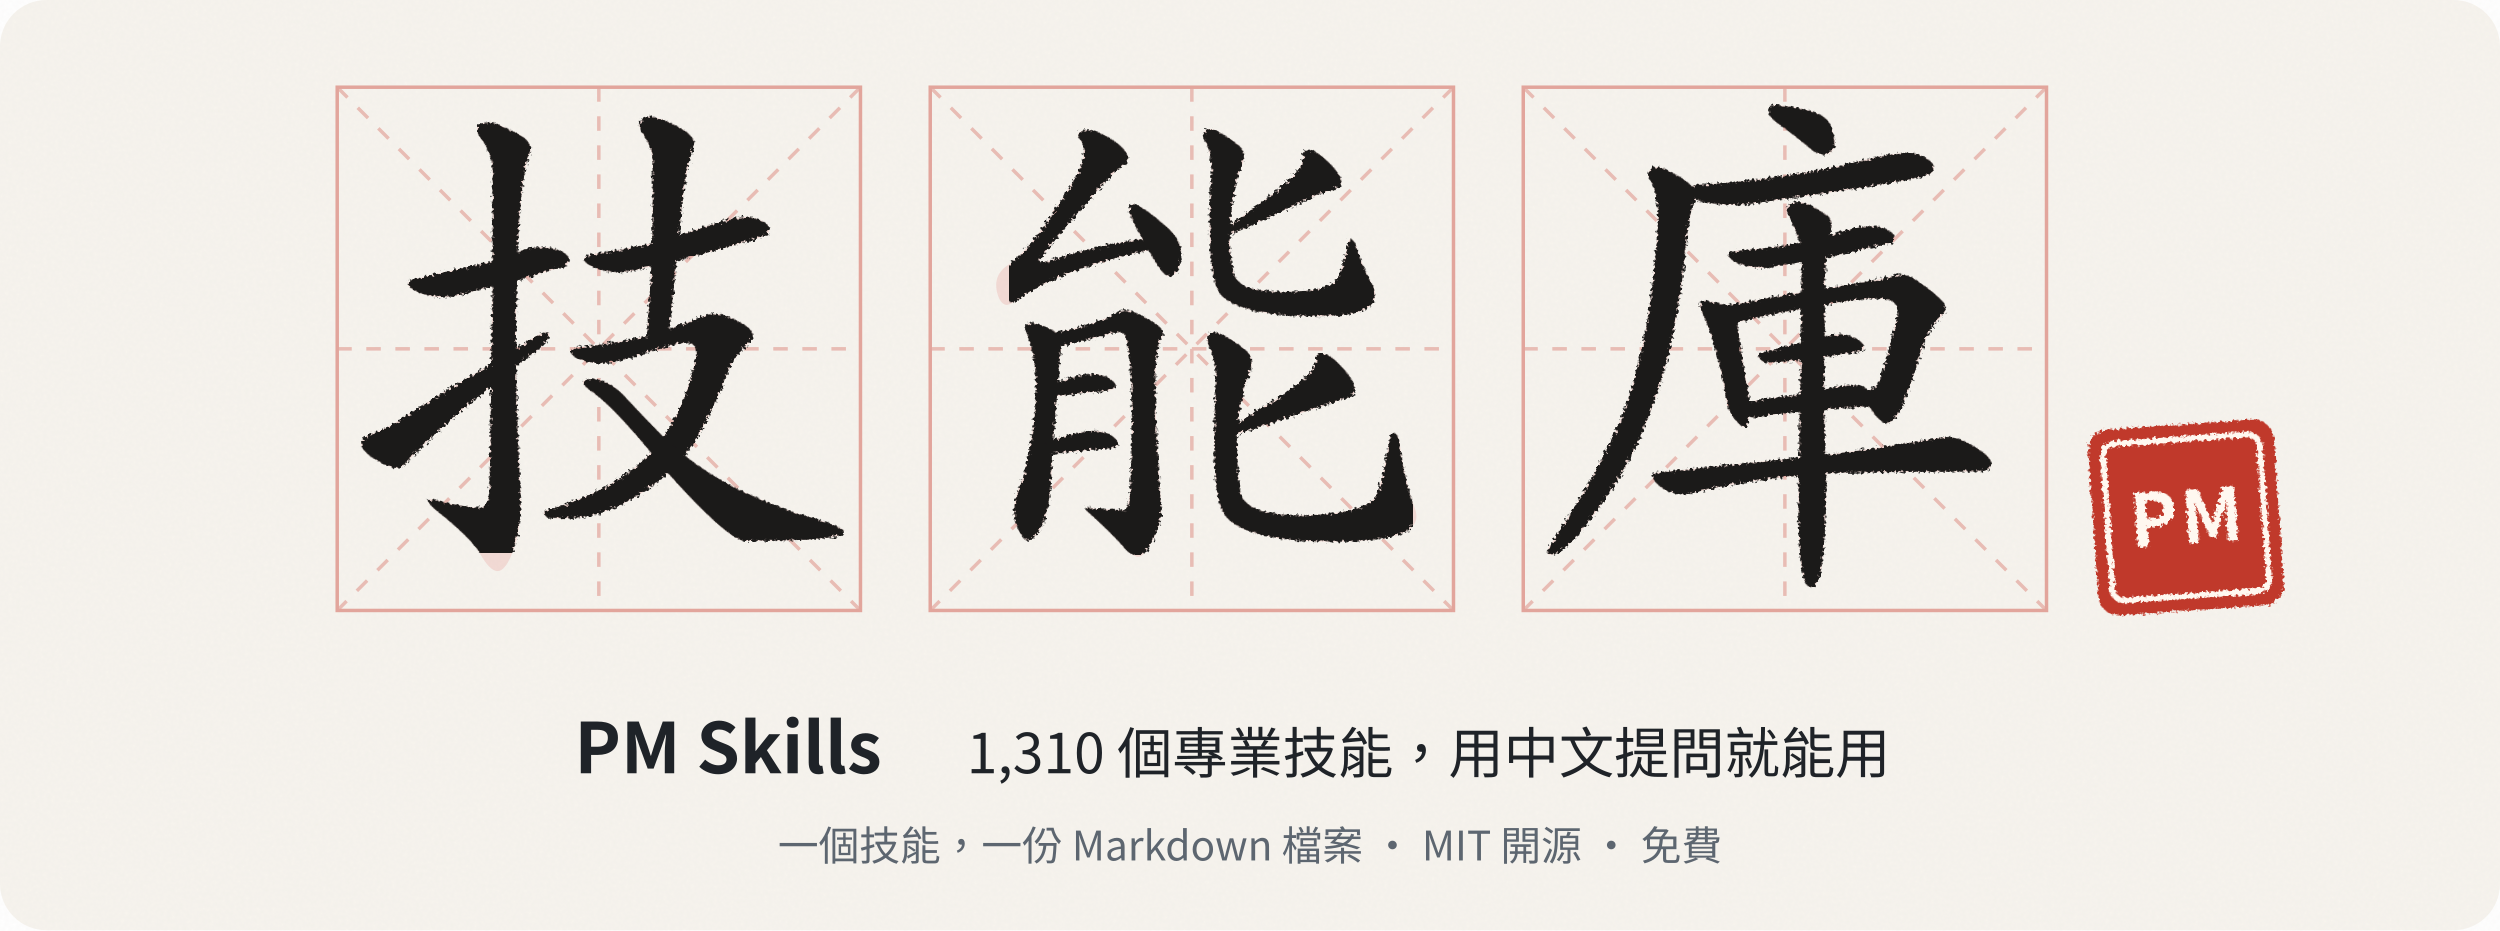
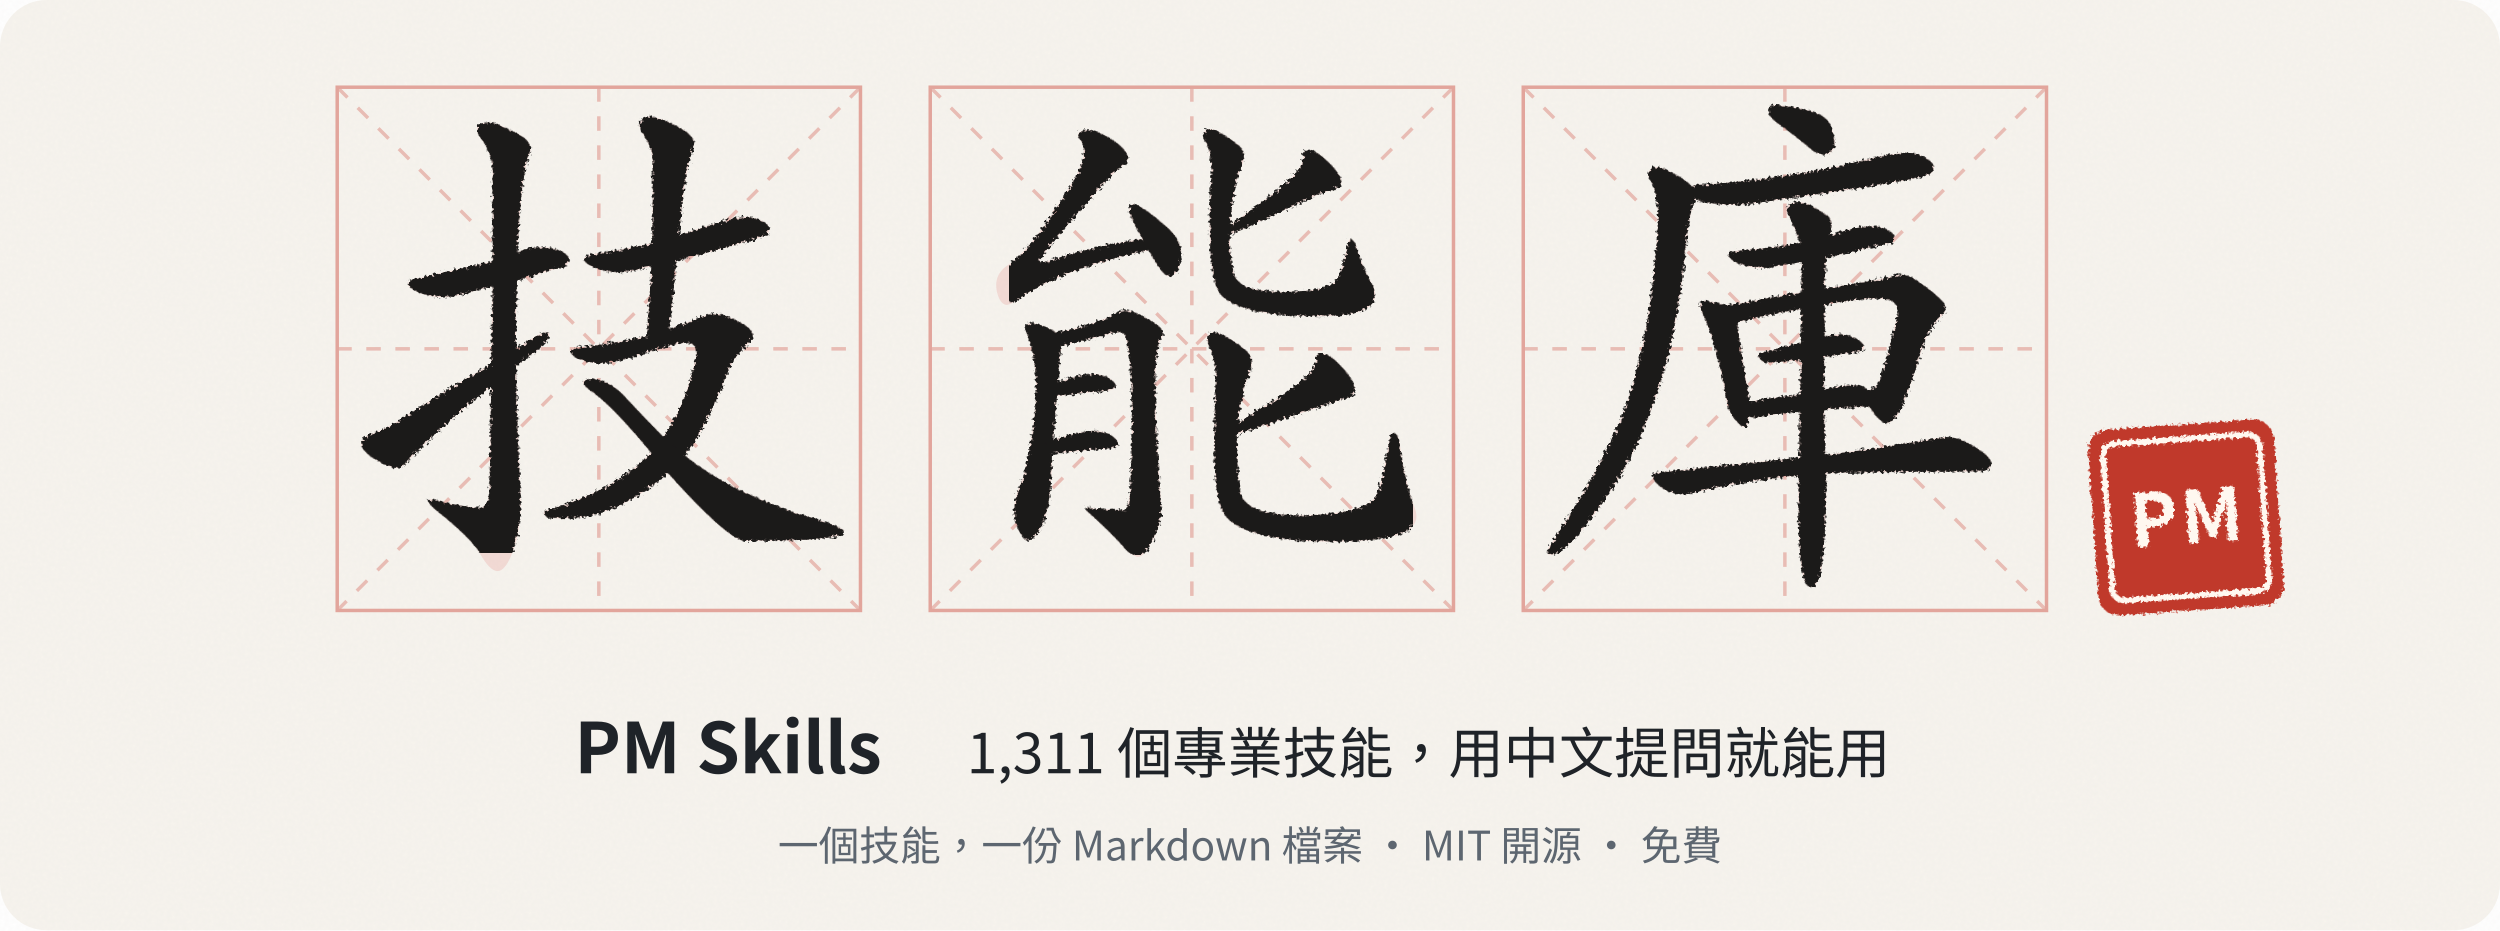
- <svg xmlns="http://www.w3.org/2000/svg" width="860" height="320" viewBox="0 0 860 320" role="img" aria-label="書法動畫：「技能庫」三個字一筆一畫寫出來，最後蓋上 PM 印章。PM Skills，1,310 個專業技能，用中文提問就能用">
+ <svg xmlns="http://www.w3.org/2000/svg" width="860" height="320" viewBox="0 0 860 320" role="img" aria-label="書法動畫：「技能庫」三個字一筆一畫寫出來，最後蓋上 PM 印章。PM Skills，1,311 個專業技能，用中文提問就能用">
  <style>
text{font-family:"PingFang TC","Noto Sans CJK TC","Microsoft JhengHei",sans-serif}
@keyframes k0{0%,2.86%{stroke-dashoffset:302;opacity:0}2.93%{opacity:1}4.00%,91.43%{stroke-dashoffset:0;opacity:1}96.43%,100%{stroke-dashoffset:0;opacity:0}}.k0{animation:k0 14s infinite;stroke-dasharray:298 898;stroke-dashoffset:0}
@keyframes k1{0%,4.43%{stroke-dashoffset:946;opacity:0}4.50%{opacity:1}7.23%,91.43%{stroke-dashoffset:0;opacity:1}96.43%,100%{stroke-dashoffset:0;opacity:0}}.k1{animation:k1 14s infinite;stroke-dasharray:942 1542;stroke-dashoffset:0}
@keyframes k2{0%,7.66%{stroke-dashoffset:420;opacity:0}7.73%{opacity:1}8.90%,91.43%{stroke-dashoffset:0;opacity:1}96.43%,100%{stroke-dashoffset:0;opacity:0}}.k2{animation:k2 14s infinite;stroke-dasharray:416 1016;stroke-dashoffset:0}
@keyframes k3{0%,9.33%{stroke-dashoffset:349;opacity:0}9.40%{opacity:1}10.47%,91.43%{stroke-dashoffset:0;opacity:1}96.43%,100%{stroke-dashoffset:0;opacity:0}}.k3{animation:k3 14s infinite;stroke-dasharray:345 945;stroke-dashoffset:0}
@keyframes k4{0%,10.90%{stroke-dashoffset:436;opacity:0}10.97%{opacity:1}12.18%,91.43%{stroke-dashoffset:0;opacity:1}96.43%,100%{stroke-dashoffset:0;opacity:0}}.k4{animation:k4 14s infinite;stroke-dasharray:432 1032;stroke-dashoffset:0}
@keyframes k5{0%,12.61%{stroke-dashoffset:806;opacity:0}12.68%{opacity:1}15.00%,91.43%{stroke-dashoffset:0;opacity:1}96.43%,100%{stroke-dashoffset:0;opacity:0}}.k5{animation:k5 14s infinite;stroke-dasharray:802 1402;stroke-dashoffset:0}
@keyframes k6{0%,15.43%{stroke-dashoffset:606;opacity:0}15.50%{opacity:1}17.22%,91.43%{stroke-dashoffset:0;opacity:1}96.43%,100%{stroke-dashoffset:0;opacity:0}}.k6{animation:k6 14s infinite;stroke-dasharray:602 1202;stroke-dashoffset:0}
@keyframes k7{0%,19.43%{stroke-dashoffset:570;opacity:0}19.51%{opacity:1}21.12%,91.43%{stroke-dashoffset:0;opacity:1}96.43%,100%{stroke-dashoffset:0;opacity:0}}.k7{animation:k7 14s infinite;stroke-dasharray:566 1166;stroke-dashoffset:0}
@keyframes k8{0%,21.55%{stroke-dashoffset:143;opacity:0}21.62%{opacity:1}22.69%,91.43%{stroke-dashoffset:0;opacity:1}96.43%,100%{stroke-dashoffset:0;opacity:0}}.k8{animation:k8 14s infinite;stroke-dasharray:139 739;stroke-dashoffset:0}
@keyframes k9{0%,23.12%{stroke-dashoffset:422;opacity:0}23.19%{opacity:1}24.36%,91.43%{stroke-dashoffset:0;opacity:1}96.43%,100%{stroke-dashoffset:0;opacity:0}}.k9{animation:k9 14s infinite;stroke-dasharray:418 1018;stroke-dashoffset:0}
@keyframes k10{0%,24.79%{stroke-dashoffset:658;opacity:0}24.86%{opacity:1}26.74%,91.43%{stroke-dashoffset:0;opacity:1}96.43%,100%{stroke-dashoffset:0;opacity:0}}.k10{animation:k10 14s infinite;stroke-dasharray:654 1254;stroke-dashoffset:0}
@keyframes k11{0%,27.17%{stroke-dashoffset:109;opacity:0}27.24%{opacity:1}28.31%,91.43%{stroke-dashoffset:0;opacity:1}96.43%,100%{stroke-dashoffset:0;opacity:0}}.k11{animation:k11 14s infinite;stroke-dasharray:105 705;stroke-dashoffset:0}
@keyframes k12{0%,28.74%{stroke-dashoffset:122;opacity:0}28.81%{opacity:1}29.88%,91.43%{stroke-dashoffset:0;opacity:1}96.43%,100%{stroke-dashoffset:0;opacity:0}}.k12{animation:k12 14s infinite;stroke-dasharray:118 718;stroke-dashoffset:0}
@keyframes k13{0%,30.31%{stroke-dashoffset:250;opacity:0}30.38%{opacity:1}31.45%,91.43%{stroke-dashoffset:0;opacity:1}96.43%,100%{stroke-dashoffset:0;opacity:0}}.k13{animation:k13 14s infinite;stroke-dasharray:246 846;stroke-dashoffset:0}
@keyframes k14{0%,31.88%{stroke-dashoffset:667;opacity:0}31.95%{opacity:1}33.85%,91.43%{stroke-dashoffset:0;opacity:1}96.43%,100%{stroke-dashoffset:0;opacity:0}}.k14{animation:k14 14s infinite;stroke-dasharray:663 1263;stroke-dashoffset:0}
@keyframes k15{0%,34.28%{stroke-dashoffset:252;opacity:0}34.35%{opacity:1}35.43%,91.43%{stroke-dashoffset:0;opacity:1}96.43%,100%{stroke-dashoffset:0;opacity:0}}.k15{animation:k15 14s infinite;stroke-dasharray:248 848;stroke-dashoffset:0}
@keyframes k16{0%,35.85%{stroke-dashoffset:817;opacity:0}35.93%{opacity:1}38.27%,91.43%{stroke-dashoffset:0;opacity:1}96.43%,100%{stroke-dashoffset:0;opacity:0}}.k16{animation:k16 14s infinite;stroke-dasharray:813 1413;stroke-dashoffset:0}
@keyframes k17{0%,40.49%{stroke-dashoffset:128;opacity:0}40.56%{opacity:1}41.63%,91.43%{stroke-dashoffset:0;opacity:1}96.43%,100%{stroke-dashoffset:0;opacity:0}}.k17{animation:k17 14s infinite;stroke-dasharray:124 724;stroke-dashoffset:0}
@keyframes k18{0%,42.06%{stroke-dashoffset:464;opacity:0}42.13%{opacity:1}43.43%,91.43%{stroke-dashoffset:0;opacity:1}96.43%,100%{stroke-dashoffset:0;opacity:0}}.k18{animation:k18 14s infinite;stroke-dasharray:460 1060;stroke-dashoffset:0}
@keyframes k19{0%,43.86%{stroke-dashoffset:810;opacity:0}43.93%{opacity:1}46.26%,91.43%{stroke-dashoffset:0;opacity:1}96.43%,100%{stroke-dashoffset:0;opacity:0}}.k19{animation:k19 14s infinite;stroke-dasharray:806 1406;stroke-dashoffset:0}
@keyframes k20{0%,46.68%{stroke-dashoffset:315;opacity:0}46.76%{opacity:1}47.83%,91.43%{stroke-dashoffset:0;opacity:1}96.43%,100%{stroke-dashoffset:0;opacity:0}}.k20{animation:k20 14s infinite;stroke-dasharray:311 911;stroke-dashoffset:0}
@keyframes k21{0%,48.26%{stroke-dashoffset:245;opacity:0}48.33%{opacity:1}49.40%,91.43%{stroke-dashoffset:0;opacity:1}96.43%,100%{stroke-dashoffset:0;opacity:0}}.k21{animation:k21 14s infinite;stroke-dasharray:241 841;stroke-dashoffset:0}
@keyframes k22{0%,49.83%{stroke-dashoffset:621;opacity:0}49.90%{opacity:1}51.66%,91.43%{stroke-dashoffset:0;opacity:1}96.43%,100%{stroke-dashoffset:0;opacity:0}}.k22{animation:k22 14s infinite;stroke-dasharray:617 1217;stroke-dashoffset:0}
@keyframes k23{0%,52.09%{stroke-dashoffset:194;opacity:0}52.16%{opacity:1}53.24%,91.43%{stroke-dashoffset:0;opacity:1}96.43%,100%{stroke-dashoffset:0;opacity:0}}.k23{animation:k23 14s infinite;stroke-dasharray:190 790;stroke-dashoffset:0}
@keyframes k24{0%,53.66%{stroke-dashoffset:234;opacity:0}53.74%{opacity:1}54.81%,91.43%{stroke-dashoffset:0;opacity:1}96.43%,100%{stroke-dashoffset:0;opacity:0}}.k24{animation:k24 14s infinite;stroke-dasharray:230 830;stroke-dashoffset:0}
@keyframes k25{0%,55.24%{stroke-dashoffset:651;opacity:0}55.31%{opacity:1}57.16%,91.43%{stroke-dashoffset:0;opacity:1}96.43%,100%{stroke-dashoffset:0;opacity:0}}.k25{animation:k25 14s infinite;stroke-dasharray:647 1247;stroke-dashoffset:0}
@keyframes k26{0%,57.59%{stroke-dashoffset:751;opacity:0}57.66%{opacity:1}59.81%,91.43%{stroke-dashoffset:0;opacity:1}96.43%,100%{stroke-dashoffset:0;opacity:0}}.k26{animation:k26 14s infinite;stroke-dasharray:747 1347;stroke-dashoffset:0}
@keyframes seal{0%,63.10%{opacity:0;transform:scale(1.35)}65.60%{opacity:1;transform:scale(.96)}67.03%,91.43%{opacity:1;transform:scale(1)}96.43%,100%{opacity:0;transform:scale(1)}}.seal{animation:seal 14s infinite;transform-box:fill-box;transform-origin:center}
@media (prefers-reduced-motion: reduce){[class]{animation:none!important}}
</style>
  <defs>
    <filter id="brush" x="-5%" y="-5%" width="110%" height="110%">
      <feTurbulence type="fractalNoise" baseFrequency=".9" numOctaves="2" seed="7" result="n" />
      <feDisplacementMap in="SourceGraphic" in2="n" scale="2.2" />
    </filter>
    <filter id="grain">
      <feTurbulence type="fractalNoise" baseFrequency=".75" numOctaves="2" seed="3" />
      <feColorMatrix values="0 0 0 0 .5  0 0 0 0 .45  0 0 0 0 .4  0 0 0 .07 0" />
    </filter>
    <clipPath id="c0">
      <path d="M 352 522 Q 445 549 448 551 Q 457 560 452 568 Q 445 580 414 586 Q 383 590 353 577 L 304 559 Q 163 528 160 526 Q 123 519 150 503 Q 195 479 254 497 Q 276 504 304 510 L 352 522 Z" />
    </clipPath>
    <clipPath id="c1">
      <path d="M 301 315 Q 300 224 298 112 Q 298 87 284 78 Q 280 74 209 87 Q 176 99 179 89 Q 180 82 200 67 Q 263 16 279 -12 Q 298 -46 313 -47 Q 328 -48 342 -13 Q 361 33 359 106 Q 352 230 350 354 L 350 387 Q 349 454 352 522 L 353 577 Q 359 718 374 765 Q 392 795 336 817 Q 302 836 283 829 Q 265 822 281 800 Q 303 772 304 738 Q 305 719 304 559 L 304 510 Q 303 444 301 358 L 301 315 Z" />
    </clipPath>
    <clipPath id="c2">
      <path d="M 301 358 Q 205 303 123 249 Q 87 227 63 220 Q 50 213 47 204 Q 46 194 62 180 Q 83 164 108 156 Q 124 152 135 165 Q 193 228 301 315 L 350 354 Q 365 367 381 378 Q 403 391 412 407 Q 419 422 408 420 Q 395 420 350 387 L 301 358 Z" />
    </clipPath>
    <clipPath id="c3">
      <path d="M 664 560 Q 833 605 840 611 Q 849 620 844 628 Q 837 640 806 646 Q 779 649 669 610 L 616 595 Q 564 583 504 574 Q 467 567 495 551 Q 540 527 604 547 Q 608 548 615 549 L 664 560 Z" />
    </clipPath>
    <clipPath id="c4">
      <path d="M 650 427 Q 657 496 664 560 L 669 610 Q 679 733 698 787 Q 702 797 682 814 Q 646 836 621 841 Q 605 845 596 836 Q 587 829 596 813 Q 618 779 617 755 Q 618 679 616 595 L 615 549 Q 611 485 606 413 C 604 383 647 397 650 427 Z" />
    </clipPath>
    <clipPath id="c5">
      <path d="M 679 180 Q 716 219 765 344 Q 778 375 801 395 Q 822 413 807 427 Q 794 440 759 453 Q 734 462 703 446 Q 678 437 650 427 L 606 413 Q 555 401 479 392 Q 464 391 459 383 Q 455 376 475 367 Q 515 352 568 369 Q 665 400 684 400 Q 709 397 702 371 Q 680 272 638 216 L 614 185 Q 548 113 413 73 Q 397 69 410 59 Q 417 55 462 57 Q 555 64 647 145 L 679 180 Z" />
    </clipPath>
    <clipPath id="c6">
      <path d="M 647 145 Q 761 18 796 12 Q 911 12 957 18 Q 994 22 991 32 Q 988 41 896 67 Q 754 118 682 178 Q 679 179 679 180 L 638 216 Q 604 250 568 289 Q 534 328 501 328 Q 485 329 481 324 Q 480 318 493 308 Q 536 280 614 185 L 647 145 Z" />
    </clipPath>
    <clipPath id="c7">
      <path d="M 415 603 Q 327 591 225 558 Q 209 554 217 566 Q 233 590 282 646 Q 357 733 372 743 Q 381 750 386 757 Q 390 770 371 786 Q 337 813 311 816 Q 298 817 291 811 Q 287 804 295 795 Q 310 774 286 727 Q 208 594 157 555 Q 120 534 132 494 Q 139 473 151 474 Q 157 475 171 484 Q 249 539 400 575 Q 412 578 421 579 Q 422 580 428 580 C 458 585 445 607 415 603 Z" />
    </clipPath>
    <clipPath id="c8">
      <path d="M 428 580 Q 452 535 464 531 Q 473 528 481 537 Q 490 547 491 575 Q 492 596 469 621 Q 412 672 396 671 Q 392 670 389 658 Q 388 652 415 603 L 428 580 Z" />
    </clipPath>
    <clipPath id="c9">
      <path d="M 241 210 Q 244 259 248 296 L 250 322 Q 253 370 256 387 Q 256 391 256 393 C 258 412 258 412 245 420 Q 244 423 240 424 Q 212 439 195 438 Q 182 434 187 423 Q 230 324 181 134 Q 148 64 180 22 Q 186 9 196 14 Q 238 41 238 175 Q 238 179 239 183 L 241 210 Z" />
    </clipPath>
    <clipPath id="c10">
      <path d="M 256 393 Q 262 394 269 397 Q 314 407 359 419 Q 377 423 381 415 Q 402 352 391 105 Q 388 83 382 72 Q 381 72 322 75 Q 303 81 305 72 Q 350 32 376 3 Q 388 -13 402 -18 Q 409 -22 418 -13 Q 454 33 452 81 Q 430 366 450 404 Q 460 420 450 430 Q 431 446 398 460 Q 382 467 368 460 Q 320 433 245 420 C 216 414 227 385 256 393 Z" />
    </clipPath>
    <clipPath id="c11">
      <path d="M 248 296 Q 249 296 254 296 Q 308 303 348 306 Q 369 310 361 321 Q 351 334 329 338 Q 298 342 250 322 C 222 311 218 296 248 296 Z" />
    </clipPath>
    <clipPath id="c12">
      <path d="M 239 183 Q 240 183 245 183 Q 306 190 351 193 Q 373 197 365 209 Q 355 222 331 227 Q 307 231 241 210 C 212 201 209 183 239 183 Z" />
    </clipPath>
    <clipPath id="c13">
      <path d="M 586 611 Q 622 626 744 683 Q 765 693 788 699 Q 810 705 803 723 Q 794 741 773 759 Q 754 777 741 776 Q 728 777 730 764 Q 730 733 658 682 Q 624 657 587 630 C 563 612 558 599 586 611 Z" />
    </clipPath>
    <clipPath id="c14">
      <path d="M 867 511 Q 851 536 835 584 Q 832 597 825 602 Q 818 606 816 587 Q 803 532 794 521 Q 776 500 685 499 Q 637 502 617 510 Q 599 520 596 532 Q 587 556 586 611 L 587 630 Q 593 708 609 744 Q 621 771 603 787 Q 558 821 544 818 Q 531 814 537 797 Q 555 763 549 713 Q 540 530 568 495 Q 583 474 642 461 Q 687 452 759 452 Q 825 452 851 465 Q 879 481 867 511 Z" />
    </clipPath>
    <clipPath id="c15">
      <path d="M 600 221 Q 705 255 812 291 Q 836 295 830 315 Q 823 336 801 357 Q 782 378 768 378 Q 755 381 755 366 Q 752 336 672 286 Q 638 267 603 243 C 578 226 571 212 600 221 Z" />
    </clipPath>
    <clipPath id="c16">
      <path d="M 948 77 Q 930 123 919 201 Q 918 217 910 222 Q 901 226 898 207 Q 882 110 868 94 Q 837 64 726 62 Q 663 63 637 75 Q 613 87 608 103 Q 601 125 600 221 L 603 243 Q 609 307 624 338 Q 637 368 618 385 Q 569 424 552 420 Q 537 414 544 397 Q 563 360 558 304 Q 549 99 575 65 Q 596 32 673 19 Q 728 9 818 11 Q 897 14 930 30 Q 960 46 948 77 Z" />
    </clipPath>
    <clipPath id="c17">
      <path d="M 515 817 Q 539 799 564 778 Q 579 766 594 769 Q 604 770 609 784 Q 612 800 600 828 Q 588 855 506 864 Q 490 867 484 863 Q 480 859 482 846 Q 486 836 515 817 Z" />
    </clipPath>
    <clipPath id="c18">
      <path d="M 337 680 Q 386 665 446 672 Q 776 717 797 731 Q 807 738 802 748 Q 796 761 767 770 Q 736 777 630 748 Q 467 715 340 709 Q 334 709 330 706 C 301 699 308 688 337 680 Z" />
    </clipPath>
    <clipPath id="c19">
      <path d="M 330 706 Q 314 722 286 735 Q 267 747 253 742 Q 240 735 247 720 Q 269 689 262 606 Q 261 597 260 586 Q 245 393 194 258 Q 152 155 56 8 Q 50 1 48 -5 Q 45 -17 56 -15 Q 95 -9 191 141 Q 203 163 215 186 Q 293 345 315 557 Q 324 657 337 680 C 342 696 342 696 330 706 Z" />
    </clipPath>
    <clipPath id="c20">
      <path d="M 593 566 Q 720 596 722 596 Q 729 603 726 610 Q 720 620 696 627 Q 669 633 600 610 L 542 595 Q 484 585 420 580 Q 389 576 411 560 Q 450 539 497 550 Q 519 554 545 558 L 593 566 Z" />
    </clipPath>
    <clipPath id="c21">
      <path d="M 396 473 Q 386 477 364 481 Q 352 484 349 479 Q 342 473 351 457 Q 379 396 396 297 Q 399 267 416 248 Q 434 226 439 241 Q 440 248 442 255 L 442 285 Q 441 295 440 306 Q 422 406 419 439 Q 418 440 420 440 C 421 465 421 465 396 473 Z" />
    </clipPath>
    <clipPath id="c22">
      <path d="M 677 275 Q 690 253 704 245 Q 714 236 732 257 Q 747 279 783 396 Q 793 427 819 452 Q 832 465 822 479 Q 806 498 764 526 Q 743 536 728 532 Q 694 522 645 515 Q 620 511 590 506 L 544 498 Q 525 497 506 492 Q 445 480 396 473 C 366 469 391 433 420 440 Q 469 453 544 466 L 590 474 Q 702 495 724 480 Q 737 470 732 452 Q 705 340 695 322 Q 689 310 673 307 C 659 300 660 300 677 275 Z" />
    </clipPath>
    <clipPath id="c23">
      <path d="M 589 372 Q 622 378 651 381 Q 673 385 665 397 Q 655 410 631 415 Q 615 418 590 412 L 544 400 Q 502 390 467 380 Q 451 377 470 362 Q 476 359 543 366 L 589 372 Z" />
    </clipPath>
    <clipPath id="c24">
      <path d="M 589 269 Q 628 273 677 275 C 706 276 695 286 673 307 Q 672 310 668 312 Q 647 324 589 308 L 542 299 Q 487 292 442 285 C 412 280 412 260 442 255 Q 452 252 464 255 Q 494 261 541 265 L 589 269 Z" />
    </clipPath>
    <clipPath id="c25">
      <path d="M 593 144 Q 636 147 889 148 Q 908 148 914 156 Q 920 168 904 182 Q 853 222 814 214 Q 730 199 591 180 L 540 175 Q 413 162 265 146 Q 244 145 259 127 Q 272 112 291 107 Q 312 101 328 105 Q 424 129 533 139 Q 534 140 539 139 L 593 144 Z" />
    </clipPath>
    <clipPath id="c26">
      <path d="M 539 139 Q 536 -47 554 -73 Q 560 -80 567 -78 Q 583 -68 587 -13 Q 594 66 593 144 L 591 180 Q 590 213 589 269 L 589 308 Q 589 338 589 372 L 590 412 Q 590 442 590 474 L 590 506 Q 590 536 593 566 L 600 610 Q 601 617 603 625 Q 606 643 592 651 Q 561 672 547 674 Q 535 678 520 670 Q 511 663 519 652 Q 540 601 542 595 L 545 558 Q 545 530 544 498 L 544 466 Q 544 435 544 400 L 543 366 Q 542 335 542 299 L 541 265 Q 540 223 540 175 L 539 139 Z" />
    </clipPath>
  </defs>
  <rect width="860" height="320" rx="16" fill="#f7f4ee" />
  <rect width="860" height="320" rx="16" filter="url(#grain)" />
  <g stroke="#e2a59c" fill="none" stroke-width="1.2">
    <rect x="116" y="30" width="180" height="180" />
    <path d="M116 120h180M206 30v180M116 30l180 180M296 30l-180 180" stroke-dasharray="5 5" opacity=".7" />
  </g>
  <g transform="matrix(0.17578 0 0 -0.17578 116 188.20)" fill="#d9534f" opacity=".16">
    <path d="M 352 522 Q 445 549 448 551 Q 457 560 452 568 Q 445 580 414 586 Q 383 590 353 577 L 304 559 Q 163 528 160 526 Q 123 519 150 503 Q 195 479 254 497 Q 276 504 304 510 L 352 522 Z" />
    <path d="M 301 315 Q 300 224 298 112 Q 298 87 284 78 Q 280 74 209 87 Q 176 99 179 89 Q 180 82 200 67 Q 263 16 279 -12 Q 298 -46 313 -47 Q 328 -48 342 -13 Q 361 33 359 106 Q 352 230 350 354 L 350 387 Q 349 454 352 522 L 353 577 Q 359 718 374 765 Q 392 795 336 817 Q 302 836 283 829 Q 265 822 281 800 Q 303 772 304 738 Q 305 719 304 559 L 304 510 Q 303 444 301 358 L 301 315 Z" />
    <path d="M 301 358 Q 205 303 123 249 Q 87 227 63 220 Q 50 213 47 204 Q 46 194 62 180 Q 83 164 108 156 Q 124 152 135 165 Q 193 228 301 315 L 350 354 Q 365 367 381 378 Q 403 391 412 407 Q 419 422 408 420 Q 395 420 350 387 L 301 358 Z" />
    <path d="M 664 560 Q 833 605 840 611 Q 849 620 844 628 Q 837 640 806 646 Q 779 649 669 610 L 616 595 Q 564 583 504 574 Q 467 567 495 551 Q 540 527 604 547 Q 608 548 615 549 L 664 560 Z" />
    <path d="M 650 427 Q 657 496 664 560 L 669 610 Q 679 733 698 787 Q 702 797 682 814 Q 646 836 621 841 Q 605 845 596 836 Q 587 829 596 813 Q 618 779 617 755 Q 618 679 616 595 L 615 549 Q 611 485 606 413 C 604 383 647 397 650 427 Z" />
    <path d="M 679 180 Q 716 219 765 344 Q 778 375 801 395 Q 822 413 807 427 Q 794 440 759 453 Q 734 462 703 446 Q 678 437 650 427 L 606 413 Q 555 401 479 392 Q 464 391 459 383 Q 455 376 475 367 Q 515 352 568 369 Q 665 400 684 400 Q 709 397 702 371 Q 680 272 638 216 L 614 185 Q 548 113 413 73 Q 397 69 410 59 Q 417 55 462 57 Q 555 64 647 145 L 679 180 Z" />
    <path d="M 647 145 Q 761 18 796 12 Q 911 12 957 18 Q 994 22 991 32 Q 988 41 896 67 Q 754 118 682 178 Q 679 179 679 180 L 638 216 Q 604 250 568 289 Q 534 328 501 328 Q 485 329 481 324 Q 480 318 493 308 Q 536 280 614 185 L 647 145 Z" />
  </g>
  <g filter="url(#brush)">
    <g transform="matrix(0.17578 0 0 -0.17578 116 188.20)" fill="none" stroke="#1b1a19" stroke-width="140" stroke-linecap="round" stroke-linejoin="round">
      <path class="k0" clip-path="url(#c0)" d="M152 516L188 511L240 518L393 561L443 560" />
      <path class="k1" clip-path="url(#c1)" d="M289 814L306 806L337 771L325 415L328 97L322 66L305 34L237 61L198 80L196 87L185 87" />
      <path class="k2" clip-path="url(#c2)" d="M60 202L111 197L227 287L406 412" />
      <path class="k3" clip-path="url(#c3)" d="M496 564L533 558L573 563L797 622L833 622" />
      <path class="k4" clip-path="url(#c4)" d="M608 825L654 783L630 443L612 421" />
      <path class="k5" clip-path="url(#c5)" d="M467 381L511 377L555 383L691 420L724 418L747 406L718 308L691 247L634 168L598 136L532 96L452 69L415 65" />
      <path class="k6" clip-path="url(#c6)" d="M486 322L516 310L550 285L673 151L778 70L826 51L986 30" />
    </g>
  </g>
  <g stroke="#e2a59c" fill="none" stroke-width="1.2">
    <rect x="320" y="30" width="180" height="180" />
    <path d="M320 120h180M410 30v180M320 30l180 180M500 30l-180 180" stroke-dasharray="5 5" opacity=".7" />
  </g>
  <g transform="matrix(0.17578 0 0 -0.17578 320 188.20)" fill="#d9534f" opacity=".16">
    <path d="M 415 603 Q 327 591 225 558 Q 209 554 217 566 Q 233 590 282 646 Q 357 733 372 743 Q 381 750 386 757 Q 390 770 371 786 Q 337 813 311 816 Q 298 817 291 811 Q 287 804 295 795 Q 310 774 286 727 Q 208 594 157 555 Q 120 534 132 494 Q 139 473 151 474 Q 157 475 171 484 Q 249 539 400 575 Q 412 578 421 579 Q 422 580 428 580 C 458 585 445 607 415 603 Z" />
    <path d="M 428 580 Q 452 535 464 531 Q 473 528 481 537 Q 490 547 491 575 Q 492 596 469 621 Q 412 672 396 671 Q 392 670 389 658 Q 388 652 415 603 L 428 580 Z" />
    <path d="M 241 210 Q 244 259 248 296 L 250 322 Q 253 370 256 387 Q 256 391 256 393 C 258 412 258 412 245 420 Q 244 423 240 424 Q 212 439 195 438 Q 182 434 187 423 Q 230 324 181 134 Q 148 64 180 22 Q 186 9 196 14 Q 238 41 238 175 Q 238 179 239 183 L 241 210 Z" />
    <path d="M 256 393 Q 262 394 269 397 Q 314 407 359 419 Q 377 423 381 415 Q 402 352 391 105 Q 388 83 382 72 Q 381 72 322 75 Q 303 81 305 72 Q 350 32 376 3 Q 388 -13 402 -18 Q 409 -22 418 -13 Q 454 33 452 81 Q 430 366 450 404 Q 460 420 450 430 Q 431 446 398 460 Q 382 467 368 460 Q 320 433 245 420 C 216 414 227 385 256 393 Z" />
    <path d="M 248 296 Q 249 296 254 296 Q 308 303 348 306 Q 369 310 361 321 Q 351 334 329 338 Q 298 342 250 322 C 222 311 218 296 248 296 Z" />
    <path d="M 239 183 Q 240 183 245 183 Q 306 190 351 193 Q 373 197 365 209 Q 355 222 331 227 Q 307 231 241 210 C 212 201 209 183 239 183 Z" />
    <path d="M 586 611 Q 622 626 744 683 Q 765 693 788 699 Q 810 705 803 723 Q 794 741 773 759 Q 754 777 741 776 Q 728 777 730 764 Q 730 733 658 682 Q 624 657 587 630 C 563 612 558 599 586 611 Z" />
    <path d="M 867 511 Q 851 536 835 584 Q 832 597 825 602 Q 818 606 816 587 Q 803 532 794 521 Q 776 500 685 499 Q 637 502 617 510 Q 599 520 596 532 Q 587 556 586 611 L 587 630 Q 593 708 609 744 Q 621 771 603 787 Q 558 821 544 818 Q 531 814 537 797 Q 555 763 549 713 Q 540 530 568 495 Q 583 474 642 461 Q 687 452 759 452 Q 825 452 851 465 Q 879 481 867 511 Z" />
    <path d="M 600 221 Q 705 255 812 291 Q 836 295 830 315 Q 823 336 801 357 Q 782 378 768 378 Q 755 381 755 366 Q 752 336 672 286 Q 638 267 603 243 C 578 226 571 212 600 221 Z" />
    <path d="M 948 77 Q 930 123 919 201 Q 918 217 910 222 Q 901 226 898 207 Q 882 110 868 94 Q 837 64 726 62 Q 663 63 637 75 Q 613 87 608 103 Q 601 125 600 221 L 603 243 Q 609 307 624 338 Q 637 368 618 385 Q 569 424 552 420 Q 537 414 544 397 Q 563 360 558 304 Q 549 99 575 65 Q 596 32 673 19 Q 728 9 818 11 Q 897 14 930 30 Q 960 46 948 77 Z" />
  </g>
  <g filter="url(#brush)">
    <g transform="matrix(0.17578 0 0 -0.17578 320 188.20)" fill="none" stroke="#1b1a19" stroke-width="140" stroke-linecap="round" stroke-linejoin="round">
      <path class="k7" clip-path="url(#c7)" d="M299 806L320 792L337 762L276 668L205 579L193 539L225 537L312 568L396 588L424 585" />
      <path class="k8" clip-path="url(#c8)" d="M398 662L452 597L468 545" />
      <path class="k9" clip-path="url(#c9)" d="M196 428L223 402L229 332L215 164L191 24" />
      <path class="k10" clip-path="url(#c10)" d="M254 416L264 410L380 441L396 435L417 412L421 92L414 55L401 36L314 70" />
      <path class="k11" clip-path="url(#c11)" d="M251 302L264 312L303 320L352 316" />
      <path class="k12" clip-path="url(#c12)" d="M242 190L256 201L292 207L330 209L355 203" />
      <path class="k13" clip-path="url(#c13)" d="M738 767L752 746L754 725L685 676L598 628L588 616" />
      <path class="k14" clip-path="url(#c14)" d="M547 806L581 761L570 699L565 611L573 537L591 502L621 486L689 476L750 477L803 486L828 499L824 595" />
      <path class="k15" clip-path="url(#c15)" d="M764 369L773 356L777 321L720 287L612 236L607 226" />
      <path class="k16" clip-path="url(#c16)" d="M556 406L593 357L579 264L579 143L593 80L620 58L667 42L760 37L843 44L895 62L905 73L908 214" />
    </g>
  </g>
  <g stroke="#e2a59c" fill="none" stroke-width="1.2">
    <rect x="524" y="30" width="180" height="180" />
    <path d="M524 120h180M614 30v180M524 30l180 180M704 30l-180 180" stroke-dasharray="5 5" opacity=".7" />
  </g>
  <g transform="matrix(0.17578 0 0 -0.17578 524 188.20)" fill="#d9534f" opacity=".16">
    <path d="M 515 817 Q 539 799 564 778 Q 579 766 594 769 Q 604 770 609 784 Q 612 800 600 828 Q 588 855 506 864 Q 490 867 484 863 Q 480 859 482 846 Q 486 836 515 817 Z" />
    <path d="M 337 680 Q 386 665 446 672 Q 776 717 797 731 Q 807 738 802 748 Q 796 761 767 770 Q 736 777 630 748 Q 467 715 340 709 Q 334 709 330 706 C 301 699 308 688 337 680 Z" />
    <path d="M 330 706 Q 314 722 286 735 Q 267 747 253 742 Q 240 735 247 720 Q 269 689 262 606 Q 261 597 260 586 Q 245 393 194 258 Q 152 155 56 8 Q 50 1 48 -5 Q 45 -17 56 -15 Q 95 -9 191 141 Q 203 163 215 186 Q 293 345 315 557 Q 324 657 337 680 C 342 696 342 696 330 706 Z" />
    <path d="M 593 566 Q 720 596 722 596 Q 729 603 726 610 Q 720 620 696 627 Q 669 633 600 610 L 542 595 Q 484 585 420 580 Q 389 576 411 560 Q 450 539 497 550 Q 519 554 545 558 L 593 566 Z" />
    <path d="M 396 473 Q 386 477 364 481 Q 352 484 349 479 Q 342 473 351 457 Q 379 396 396 297 Q 399 267 416 248 Q 434 226 439 241 Q 440 248 442 255 L 442 285 Q 441 295 440 306 Q 422 406 419 439 Q 418 440 420 440 C 421 465 421 465 396 473 Z" />
    <path d="M 677 275 Q 690 253 704 245 Q 714 236 732 257 Q 747 279 783 396 Q 793 427 819 452 Q 832 465 822 479 Q 806 498 764 526 Q 743 536 728 532 Q 694 522 645 515 Q 620 511 590 506 L 544 498 Q 525 497 506 492 Q 445 480 396 473 C 366 469 391 433 420 440 Q 469 453 544 466 L 590 474 Q 702 495 724 480 Q 737 470 732 452 Q 705 340 695 322 Q 689 310 673 307 C 659 300 660 300 677 275 Z" />
    <path d="M 589 372 Q 622 378 651 381 Q 673 385 665 397 Q 655 410 631 415 Q 615 418 590 412 L 544 400 Q 502 390 467 380 Q 451 377 470 362 Q 476 359 543 366 L 589 372 Z" />
    <path d="M 589 269 Q 628 273 677 275 C 706 276 695 286 673 307 Q 672 310 668 312 Q 647 324 589 308 L 542 299 Q 487 292 442 285 C 412 280 412 260 442 255 Q 452 252 464 255 Q 494 261 541 265 L 589 269 Z" />
    <path d="M 593 144 Q 636 147 889 148 Q 908 148 914 156 Q 920 168 904 182 Q 853 222 814 214 Q 730 199 591 180 L 540 175 Q 413 162 265 146 Q 244 145 259 127 Q 272 112 291 107 Q 312 101 328 105 Q 424 129 533 139 Q 534 140 539 139 L 593 144 Z" />
    <path d="M 539 139 Q 536 -47 554 -73 Q 560 -80 567 -78 Q 583 -68 587 -13 Q 594 66 593 144 L 591 180 Q 590 213 589 269 L 589 308 Q 589 338 589 372 L 590 412 Q 590 442 590 474 L 590 506 Q 590 536 593 566 L 600 610 Q 601 617 603 625 Q 606 643 592 651 Q 561 672 547 674 Q 535 678 520 670 Q 511 663 519 652 Q 540 601 542 595 L 545 558 Q 545 530 544 498 L 544 466 Q 544 435 544 400 L 543 366 Q 542 335 542 299 L 541 265 Q 540 223 540 175 L 539 139 Z" />
  </g>
  <g filter="url(#brush)">
    <g transform="matrix(0.17578 0 0 -0.17578 524 188.20)" fill="none" stroke="#1b1a19" stroke-width="140" stroke-linecap="round" stroke-linejoin="round">
      <path class="k17" clip-path="url(#c17)" d="M490 857L567 817L590 788" />
      <path class="k18" clip-path="url(#c18)" d="M337 701L361 692L457 694L745 745L791 742" />
      <path class="k19" clip-path="url(#c19)" d="M259 729L289 699L298 680L280 502L254 365L224 267L191 191L117 66L57 -6" />
      <path class="k20" clip-path="url(#c20)" d="M413 571L473 565L602 587L673 607L719 604" />
      <path class="k21" clip-path="url(#c21)" d="M358 471L377 455L392 431L428 247" />
      <path class="k22" clip-path="url(#c22)" d="M404 470L427 460L686 505L747 501L775 466L733 335L710 287L682 303" />
      <path class="k23" clip-path="url(#c23)" d="M468 371L530 378L601 395L634 397L655 391" />
      <path class="k24" clip-path="url(#c24)" d="M448 263L492 277L637 295L649 295L669 279" />
      <path class="k25" clip-path="url(#c25)" d="M262 136L312 127L462 150L814 181L866 176L903 163" />
      <path class="k26" clip-path="url(#c26)" d="M527 661L561 633L570 607L563 -68" />
    </g>
  </g>
  <g transform="rotate(-4 752 178)">
    <g class="seal" filter="url(#brush)">
      <rect x="720" y="146" width="64" height="64" rx="7" fill="#c0392b" />
      <rect x="725" y="151" width="54" height="54" rx="4" fill="none" stroke="#fff8f0" stroke-width="2" />
      <text x="752" y="187" text-anchor="middle" font-size="25" font-weight="700" font-family="&quot;Songti SC&quot;,&quot;STSong&quot;,&quot;Noto Serif CJK SC&quot;,serif" fill="#fff8f0" letter-spacing="1">PM</text>
    </g>
  </g>
  <text x="197.6" y="266" font-size="24" font-weight="700" fill="#1f2328" font-family="-apple-system,&quot;Segoe UI&quot;,&quot;PingFang TC&quot;,&quot;Noto Sans CJK TC&quot;,&quot;Microsoft JhengHei&quot;,sans-serif">PM Skills</text>
-   <text x="332.56" y="266" font-size="19" fill="#1f2328">1,310 個專業技能，用中文提問就能用</text>
+   <text x="332.56" y="266" font-size="19" fill="#1f2328">1,311 個專業技能，用中文提問就能用</text>
  <text x="430" y="296" text-anchor="middle" font-size="14" fill="#5d6670">一個技能，一份 Markdown 檔案 · MIT 開源 · 免費</text>
</svg>
